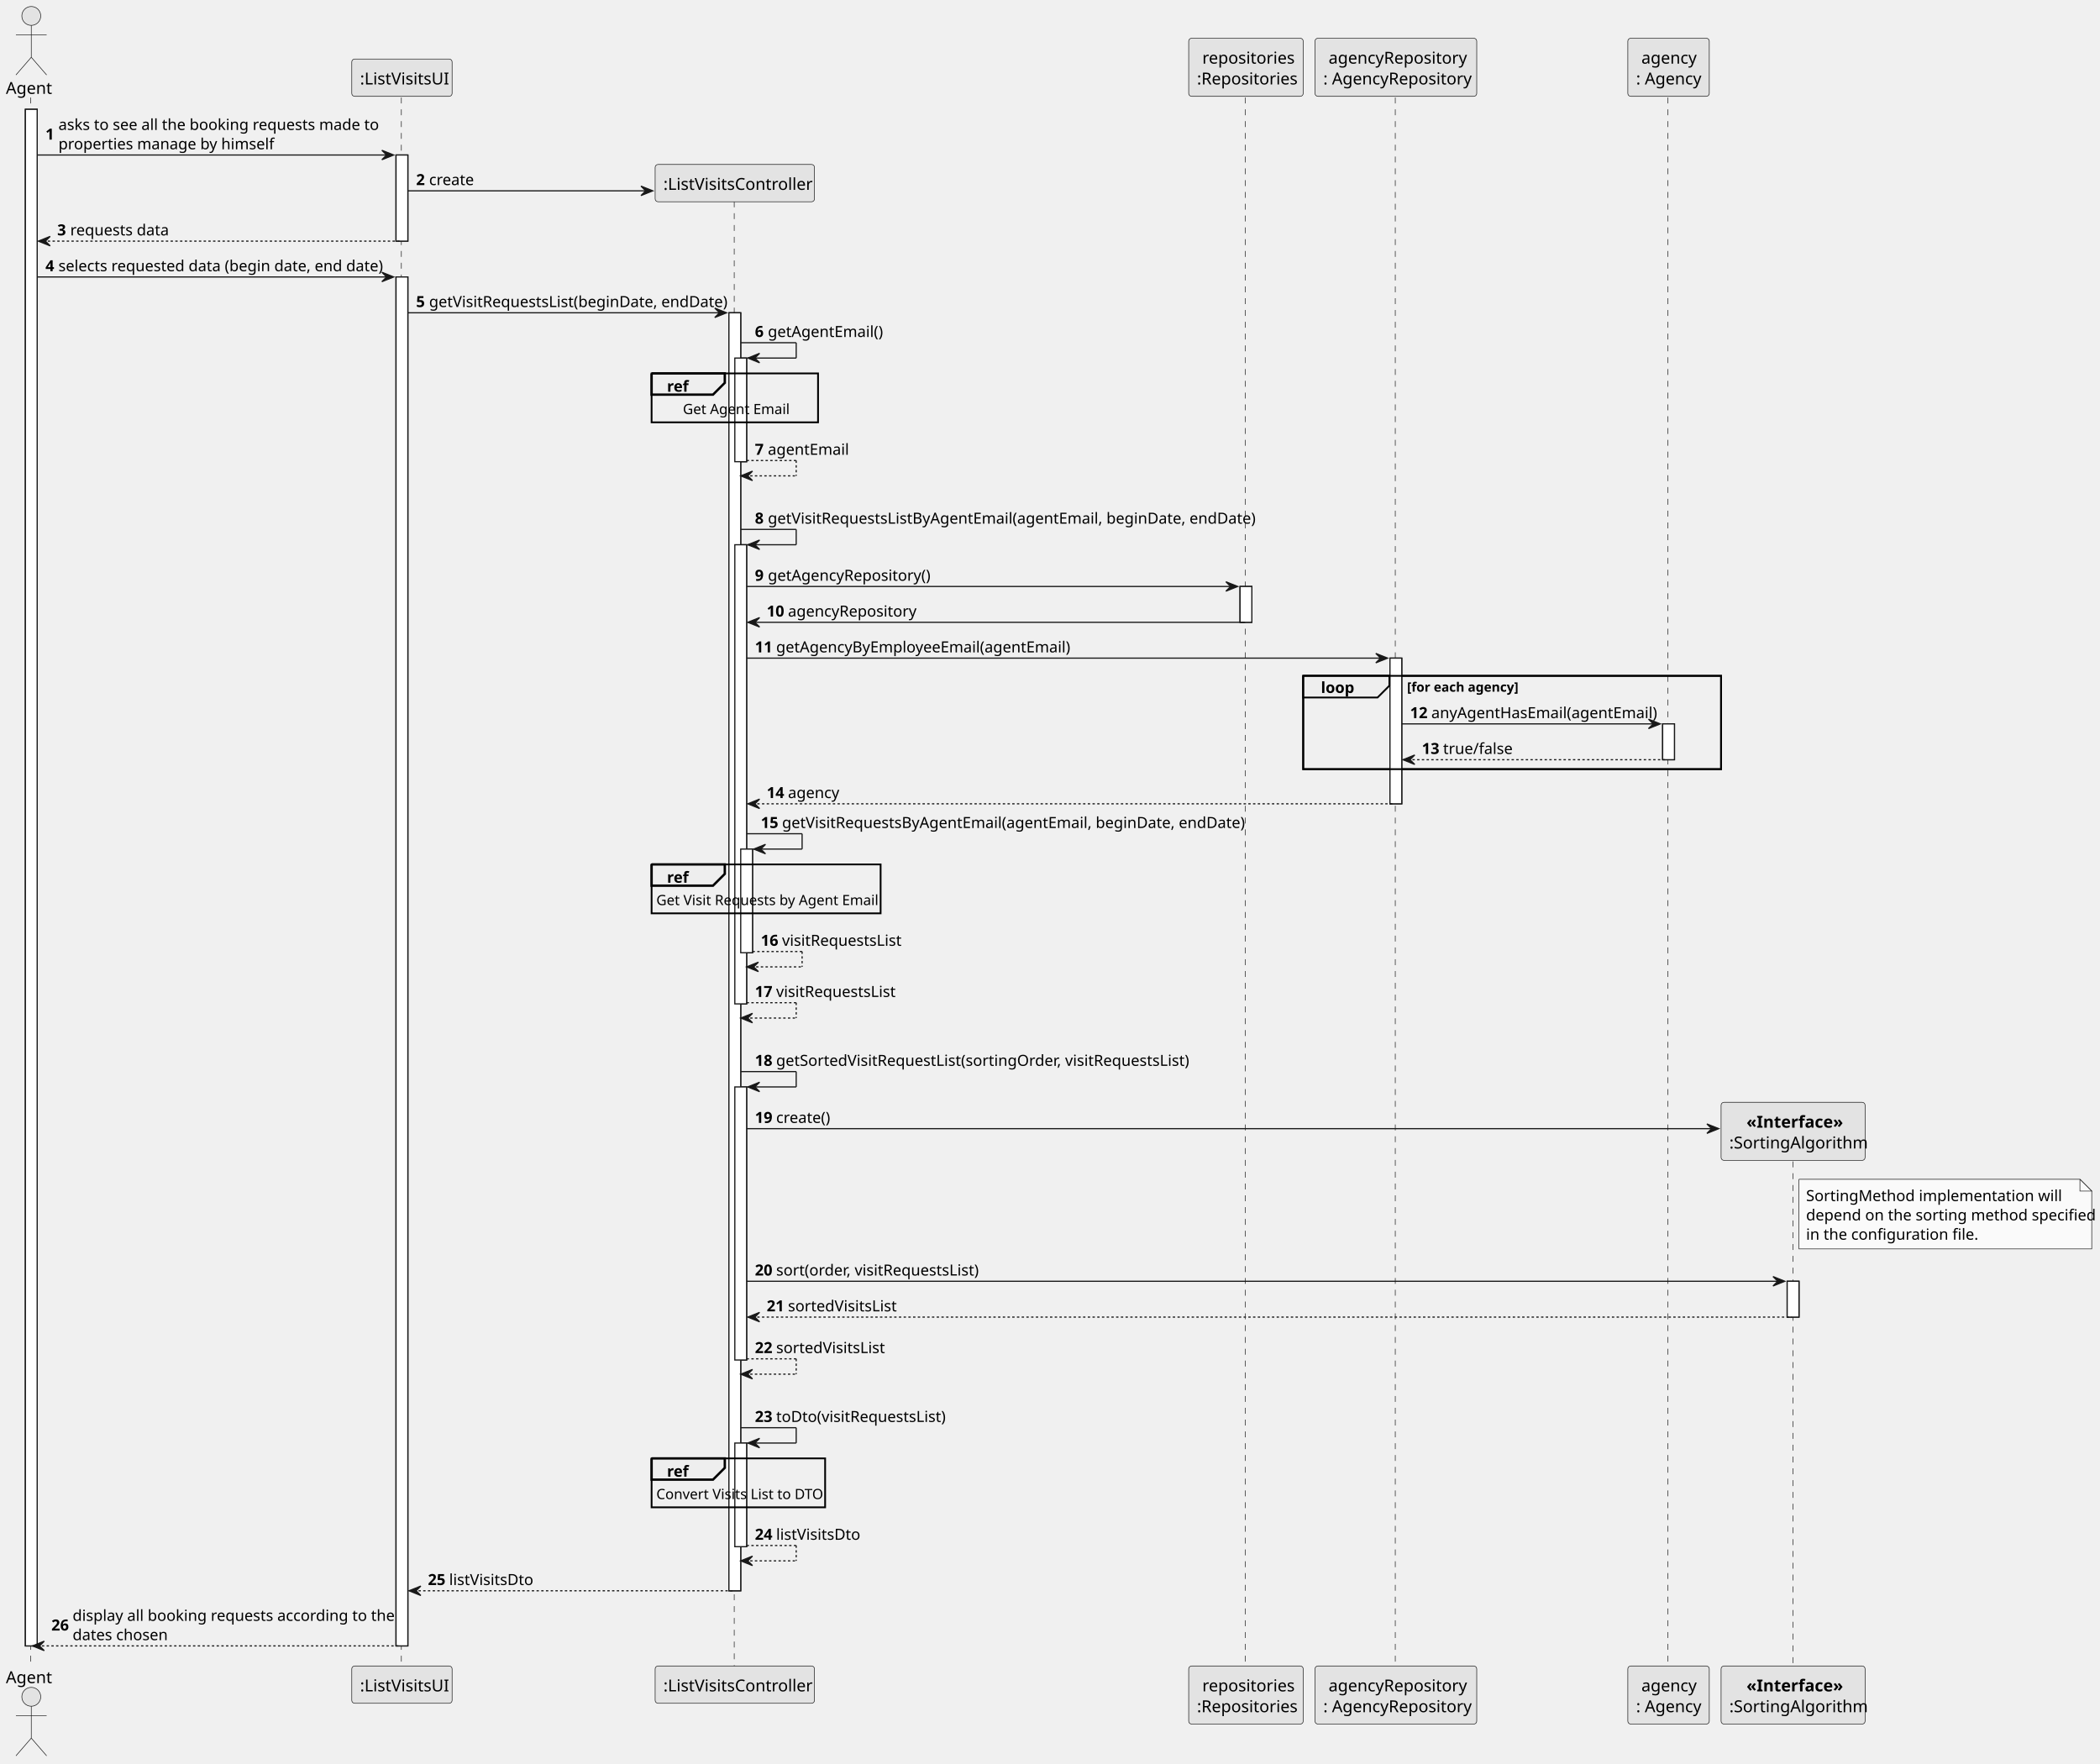
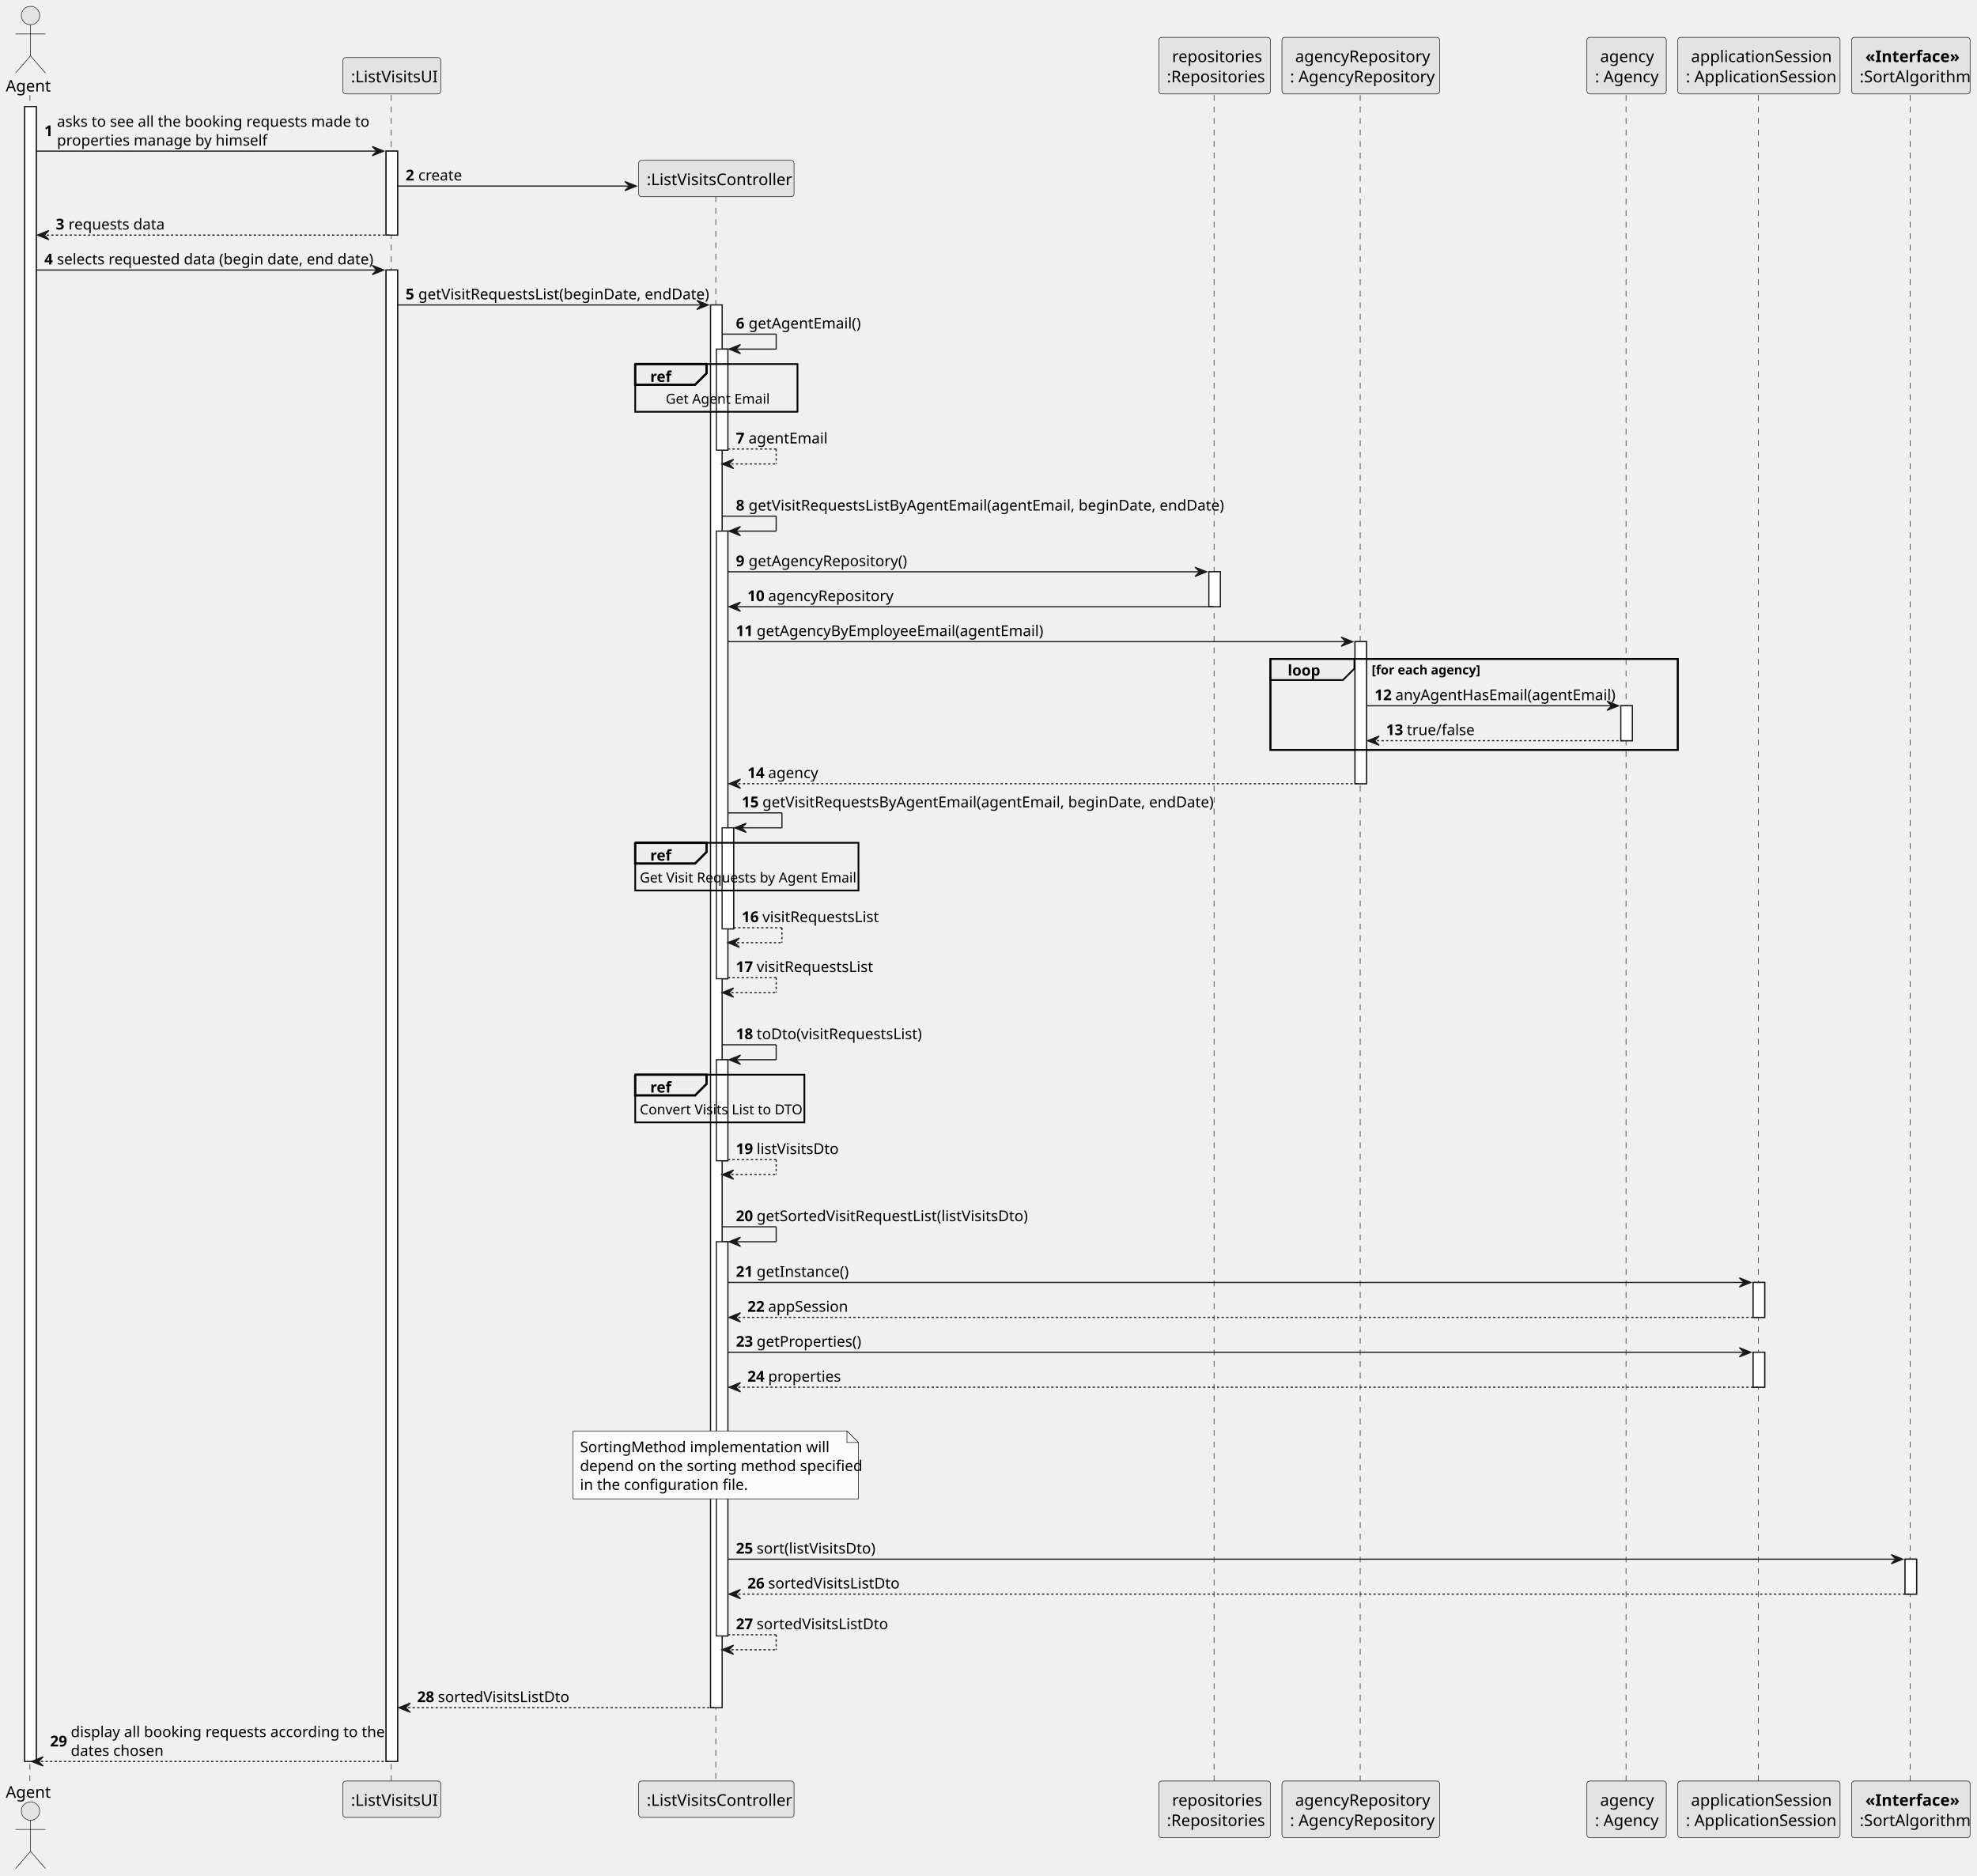
- <svg xmlns="http://www.w3.org/2000/svg" contentStyleType="text/css" height="1494px" preserveAspectRatio="none" style="width:1779px;height:1494px;background:#FFFFFF;" version="1.1" viewBox="0 0 1779 1494" width="1779px" zoomAndPan="magnify">
+ <svg xmlns="http://www.w3.org/2000/svg" contentStyleType="text/css" height="1630px" preserveAspectRatio="none" style="width:1718px;height:1630px;background:#FFFFFF;" version="1.1" viewBox="0 0 1718 1630" width="1718px" zoomAndPan="magnify">
  <defs />
  <g>
-     <rect fill="#FFFFFF" height="1301.711" style="stroke:#181818;stroke-width:1.0;" width="10" x="21.5" y="92.609" />
+     <rect fill="#FFFFFF" height="1437.898" style="stroke:#181818;stroke-width:1.0;" width="10" x="21.5" y="92.609" />
    <rect fill="#FFFFFF" height="72.961" style="stroke:#181818;stroke-width:1.0;" width="10" x="335.5" y="131.312" />
-     <rect fill="#FFFFFF" height="1159.695" style="stroke:#181818;stroke-width:1.0;" width="10" x="335.5" y="234.625" />
-     <rect fill="#FFFFFF" height="1082.641" style="stroke:#181818;stroke-width:1.0;" width="10" x="617.5" y="264.977" />
+     <rect fill="#FFFFFF" height="1295.883" style="stroke:#181818;stroke-width:1.0;" width="10" x="335.5" y="234.625" />
+     <rect fill="#FFFFFF" height="1218.828" style="stroke:#181818;stroke-width:1.0;" width="10" x="617.5" y="264.977" />
    <rect fill="#FFFFFF" height="87.797" style="stroke:#181818;stroke-width:1.0;" width="10" x="622.5" y="303.328" />
    <rect fill="#FFFFFF" height="388.961" style="stroke:#181818;stroke-width:1.0;" width="10" x="622.5" y="461.477" />
    <rect fill="#FFFFFF" height="87.797" style="stroke:#181818;stroke-width:1.0;" width="10" x="627.5" y="719.289" />
-     <rect fill="#FFFFFF" height="231.328" style="stroke:#181818;stroke-width:1.0;" width="10" x="622.5" y="920.789" />
-     <rect fill="#FFFFFF" height="87.797" style="stroke:#181818;stroke-width:1.0;" width="10" x="622.5" y="1222.469" />
+     <rect fill="#FFFFFF" height="87.797" style="stroke:#181818;stroke-width:1.0;" width="10" x="622.5" y="920.789" />
+     <rect fill="#FFFFFF" height="342.516" style="stroke:#181818;stroke-width:1.0;" width="10" x="622.5" y="1078.938" />
    <rect fill="#FFFFFF" height="30.352" style="stroke:#181818;stroke-width:1.0;" width="10" x="1050.5" y="496.828" />
    <rect fill="#FFFFFF" height="123.406" style="stroke:#181818;stroke-width:1.0;" width="10" x="1177.5" y="557.531" />
    <rect fill="#FFFFFF" height="30.352" style="stroke:#181818;stroke-width:1.0;" width="10" x="1408.5" y="613.234" />
-     <rect fill="#FFFFFF" height="30.352" style="stroke:#181818;stroke-width:1.0;" width="10" x="1514" y="1085.414" />
+     <rect fill="#FFFFFF" height="30.352" style="stroke:#181818;stroke-width:1.0;" width="10" x="1523.5" y="1114.289" />
+     <rect fill="#FFFFFF" height="30.352" style="stroke:#181818;stroke-width:1.0;" width="10" x="1523.5" y="1174.992" />
+     <rect fill="#FFFFFF" height="30.352" style="stroke:#181818;stroke-width:1.0;" width="10" x="1655.5" y="1354.75" />
    <rect fill="none" height="79.055" style="stroke:#000000;stroke-width:1.5;" width="354" x="1104" y="572.531" />
-     <line style="stroke:#181818;stroke-width:0.5;stroke-dasharray:5.0,5.0;" x1="26" x2="26" y1="82.609" y2="1412.32" />
-     <line style="stroke:#181818;stroke-width:0.5;stroke-dasharray:5.0,5.0;" x1="340" x2="340" y1="82.609" y2="1412.32" />
-     <line style="stroke:#181818;stroke-width:0.5;stroke-dasharray:5.0,5.0;" x1="622" x2="622" y1="170.617" y2="1412.32" />
-     <line style="stroke:#181818;stroke-width:0.5;stroke-dasharray:5.0,5.0;" x1="1055" x2="1055" y1="82.609" y2="1412.32" />
-     <line style="stroke:#181818;stroke-width:0.5;stroke-dasharray:5.0,5.0;" x1="1182" x2="1182" y1="82.609" y2="1412.32" />
-     <line style="stroke:#181818;stroke-width:0.5;stroke-dasharray:5.0,5.0;" x1="1413" x2="1413" y1="82.609" y2="1412.32" />
-     <line style="stroke:#181818;stroke-width:0.5;stroke-dasharray:5.0,5.0;" x1="1519" x2="1519" y1="973.898" y2="1412.32" />
+     <line style="stroke:#181818;stroke-width:0.5;stroke-dasharray:5.0,5.0;" x1="26" x2="26" y1="82.609" y2="1548.508" />
+     <line style="stroke:#181818;stroke-width:0.5;stroke-dasharray:5.0,5.0;" x1="340" x2="340" y1="82.609" y2="1548.508" />
+     <line style="stroke:#181818;stroke-width:0.5;stroke-dasharray:5.0,5.0;" x1="622" x2="622" y1="170.617" y2="1548.508" />
+     <line style="stroke:#181818;stroke-width:0.5;stroke-dasharray:5.0,5.0;" x1="1055" x2="1055" y1="82.609" y2="1548.508" />
+     <line style="stroke:#181818;stroke-width:0.5;stroke-dasharray:5.0,5.0;" x1="1182" x2="1182" y1="82.609" y2="1548.508" />
+     <line style="stroke:#181818;stroke-width:0.5;stroke-dasharray:5.0,5.0;" x1="1413" x2="1413" y1="82.609" y2="1548.508" />
+     <line style="stroke:#181818;stroke-width:0.5;stroke-dasharray:5.0,5.0;" x1="1528" x2="1528" y1="82.609" y2="1548.508" />
+     <line style="stroke:#181818;stroke-width:0.5;stroke-dasharray:5.0,5.0;" x1="1660" x2="1660" y1="82.609" y2="1548.508" />
    <text fill="#000000" font-family="sans-serif" font-size="14" lengthAdjust="spacing" textLength="37" x="5" y="79.533">Agent</text>
    <ellipse cx="26.5" cy="13.5" fill="#E3E3E3" rx="8" ry="8" style="stroke:#181818;stroke-width:0.5;" />
    <path d="M26.5,21.5 L26.5,48.5 M13.5,29.5 L39.5,29.5 M26.5,48.5 L13.5,63.5 M26.5,48.5 L39.5,63.5 " fill="none" style="stroke:#181818;stroke-width:0.5;" />
-     <text fill="#000000" font-family="sans-serif" font-size="14" lengthAdjust="spacing" textLength="37" x="5" y="1425.853">Agent</text>
-     <ellipse cx="26.5" cy="1437.43" fill="#E3E3E3" rx="8" ry="8" style="stroke:#181818;stroke-width:0.5;" />
-     <path d="M26.5,1445.43 L26.5,1472.43 M13.5,1453.43 L39.5,1453.43 M26.5,1472.43 L13.5,1487.43 M26.5,1472.43 L39.5,1487.43 " fill="none" style="stroke:#181818;stroke-width:0.5;" />
+     <text fill="#000000" font-family="sans-serif" font-size="14" lengthAdjust="spacing" textLength="37" x="5" y="1562.041">Agent</text>
+     <ellipse cx="26.5" cy="1573.617" fill="#E3E3E3" rx="8" ry="8" style="stroke:#181818;stroke-width:0.5;" />
+     <path d="M26.5,1581.617 L26.5,1608.617 M13.5,1589.617 L39.5,1589.617 M26.5,1608.617 L13.5,1623.617 M26.5,1608.617 L39.5,1623.617 " fill="none" style="stroke:#181818;stroke-width:0.5;" />
    <rect fill="#E3E3E3" height="31.609" rx="2.5" ry="2.5" style="stroke:#181818;stroke-width:0.5;" width="85" x="298" y="50" />
    <text fill="#000000" font-family="sans-serif" font-size="14" lengthAdjust="spacing" textLength="71" x="305" y="71.533">:ListVisitsUI</text>
-     <rect fill="#E3E3E3" height="31.609" rx="2.5" ry="2.5" style="stroke:#181818;stroke-width:0.5;" width="85" x="298" y="1411.32" />
-     <text fill="#000000" font-family="sans-serif" font-size="14" lengthAdjust="spacing" textLength="71" x="305" y="1432.853">:ListVisitsUI</text>
-     <rect fill="#E3E3E3" height="31.609" rx="2.5" ry="2.5" style="stroke:#181818;stroke-width:0.5;" width="135" x="555" y="1411.32" />
-     <text fill="#000000" font-family="sans-serif" font-size="14" lengthAdjust="spacing" textLength="121" x="562" y="1432.853">:ListVisitsController</text>
+     <rect fill="#E3E3E3" height="31.609" rx="2.5" ry="2.5" style="stroke:#181818;stroke-width:0.5;" width="85" x="298" y="1547.508" />
+     <text fill="#000000" font-family="sans-serif" font-size="14" lengthAdjust="spacing" textLength="71" x="305" y="1569.041">:ListVisitsUI</text>
+     <rect fill="#E3E3E3" height="31.609" rx="2.5" ry="2.5" style="stroke:#181818;stroke-width:0.5;" width="135" x="555" y="1547.508" />
+     <text fill="#000000" font-family="sans-serif" font-size="14" lengthAdjust="spacing" textLength="121" x="562" y="1569.041">:ListVisitsController</text>
    <rect fill="#E3E3E3" height="49.219" rx="2.5" ry="2.5" style="stroke:#181818;stroke-width:0.5;" width="97" x="1007" y="32.391" />
    <text fill="#000000" font-family="sans-serif" font-size="14" lengthAdjust="spacing" textLength="74" x="1018.5" y="53.924">repositories</text>
    <text fill="#000000" font-family="sans-serif" font-size="14" lengthAdjust="spacing" textLength="83" x="1014" y="71.533">:Repositories</text>
-     <rect fill="#E3E3E3" height="49.219" rx="2.5" ry="2.5" style="stroke:#181818;stroke-width:0.5;" width="97" x="1007" y="1411.32" />
-     <text fill="#000000" font-family="sans-serif" font-size="14" lengthAdjust="spacing" textLength="74" x="1018.5" y="1432.853">repositories</text>
-     <text fill="#000000" font-family="sans-serif" font-size="14" lengthAdjust="spacing" textLength="83" x="1014" y="1450.463">:Repositories</text>
+     <rect fill="#E3E3E3" height="49.219" rx="2.5" ry="2.5" style="stroke:#181818;stroke-width:0.5;" width="97" x="1007" y="1547.508" />
+     <text fill="#000000" font-family="sans-serif" font-size="14" lengthAdjust="spacing" textLength="74" x="1018.5" y="1569.041">repositories</text>
+     <text fill="#000000" font-family="sans-serif" font-size="14" lengthAdjust="spacing" textLength="83" x="1014" y="1586.65">:Repositories</text>
    <rect fill="#E3E3E3" height="49.219" rx="2.5" ry="2.5" style="stroke:#181818;stroke-width:0.5;" width="137" x="1114" y="32.391" />
    <text fill="#000000" font-family="sans-serif" font-size="14" lengthAdjust="spacing" textLength="114" x="1125.5" y="53.924">agencyRepository</text>
    <text fill="#000000" font-family="sans-serif" font-size="14" lengthAdjust="spacing" textLength="123" x="1121" y="71.533">: AgencyRepository</text>
-     <rect fill="#E3E3E3" height="49.219" rx="2.5" ry="2.5" style="stroke:#181818;stroke-width:0.5;" width="137" x="1114" y="1411.32" />
-     <text fill="#000000" font-family="sans-serif" font-size="14" lengthAdjust="spacing" textLength="114" x="1125.5" y="1432.853">agencyRepository</text>
-     <text fill="#000000" font-family="sans-serif" font-size="14" lengthAdjust="spacing" textLength="123" x="1121" y="1450.463">: AgencyRepository</text>
+     <rect fill="#E3E3E3" height="49.219" rx="2.5" ry="2.5" style="stroke:#181818;stroke-width:0.5;" width="137" x="1114" y="1547.508" />
+     <text fill="#000000" font-family="sans-serif" font-size="14" lengthAdjust="spacing" textLength="114" x="1125.5" y="1569.041">agencyRepository</text>
+     <text fill="#000000" font-family="sans-serif" font-size="14" lengthAdjust="spacing" textLength="123" x="1121" y="1586.65">: AgencyRepository</text>
    <rect fill="#E3E3E3" height="49.219" rx="2.5" ry="2.5" style="stroke:#181818;stroke-width:0.5;" width="69" x="1379" y="32.391" />
    <text fill="#000000" font-family="sans-serif" font-size="14" lengthAdjust="spacing" textLength="46" x="1390.5" y="53.924">agency</text>
    <text fill="#000000" font-family="sans-serif" font-size="14" lengthAdjust="spacing" textLength="55" x="1386" y="71.533">: Agency</text>
-     <rect fill="#E3E3E3" height="49.219" rx="2.5" ry="2.5" style="stroke:#181818;stroke-width:0.5;" width="69" x="1379" y="1411.32" />
-     <text fill="#000000" font-family="sans-serif" font-size="14" lengthAdjust="spacing" textLength="46" x="1390.5" y="1432.853">agency</text>
-     <text fill="#000000" font-family="sans-serif" font-size="14" lengthAdjust="spacing" textLength="55" x="1386" y="1450.463">: Agency</text>
-     <rect fill="#E3E3E3" height="49.219" rx="2.5" ry="2.5" style="stroke:#181818;stroke-width:0.5;" width="122" x="1458" y="1411.32" />
-     <text fill="#000000" font-family="sans-serif" font-size="14" font-weight="bold" lengthAdjust="spacing" textLength="79" x="1479.5" y="1432.853">«Interface»</text>
-     <text fill="#000000" font-family="sans-serif" font-size="14" lengthAdjust="spacing" textLength="108" x="1465" y="1450.463">:SortingAlgorithm</text>
-     <rect fill="#FFFFFF" height="1301.711" style="stroke:#181818;stroke-width:1.0;" width="10" x="21.5" y="92.609" />
+     <rect fill="#E3E3E3" height="49.219" rx="2.5" ry="2.5" style="stroke:#181818;stroke-width:0.5;" width="69" x="1379" y="1547.508" />
+     <text fill="#000000" font-family="sans-serif" font-size="14" lengthAdjust="spacing" textLength="46" x="1390.5" y="1569.041">agency</text>
+     <text fill="#000000" font-family="sans-serif" font-size="14" lengthAdjust="spacing" textLength="55" x="1386" y="1586.65">: Agency</text>
+     <rect fill="#E3E3E3" height="49.219" rx="2.5" ry="2.5" style="stroke:#181818;stroke-width:0.5;" width="141" x="1458" y="32.391" />
+     <text fill="#000000" font-family="sans-serif" font-size="14" lengthAdjust="spacing" textLength="118" x="1469.5" y="53.924">applicationSession</text>
+     <text fill="#000000" font-family="sans-serif" font-size="14" lengthAdjust="spacing" textLength="127" x="1465" y="71.533">: ApplicationSession</text>
+     <rect fill="#E3E3E3" height="49.219" rx="2.5" ry="2.5" style="stroke:#181818;stroke-width:0.5;" width="141" x="1458" y="1547.508" />
+     <text fill="#000000" font-family="sans-serif" font-size="14" lengthAdjust="spacing" textLength="118" x="1469.5" y="1569.041">applicationSession</text>
+     <text fill="#000000" font-family="sans-serif" font-size="14" lengthAdjust="spacing" textLength="127" x="1465" y="1586.65">: ApplicationSession</text>
+     <rect fill="#E3E3E3" height="49.219" rx="2.5" ry="2.5" style="stroke:#181818;stroke-width:0.5;" width="103" x="1609" y="32.391" />
+     <text fill="#000000" font-family="sans-serif" font-size="14" font-weight="bold" lengthAdjust="spacing" textLength="79" x="1621" y="53.924">«Interface»</text>
+     <text fill="#000000" font-family="sans-serif" font-size="14" lengthAdjust="spacing" textLength="89" x="1616" y="71.533">:SortAlgorithm</text>
+     <rect fill="#E3E3E3" height="49.219" rx="2.5" ry="2.5" style="stroke:#181818;stroke-width:0.5;" width="103" x="1609" y="1547.508" />
+     <text fill="#000000" font-family="sans-serif" font-size="14" font-weight="bold" lengthAdjust="spacing" textLength="79" x="1621" y="1569.041">«Interface»</text>
+     <text fill="#000000" font-family="sans-serif" font-size="14" lengthAdjust="spacing" textLength="89" x="1616" y="1586.65">:SortAlgorithm</text>
+     <rect fill="#FFFFFF" height="1437.898" style="stroke:#181818;stroke-width:1.0;" width="10" x="21.5" y="92.609" />
    <rect fill="#FFFFFF" height="72.961" style="stroke:#181818;stroke-width:1.0;" width="10" x="335.5" y="131.312" />
-     <rect fill="#FFFFFF" height="1159.695" style="stroke:#181818;stroke-width:1.0;" width="10" x="335.5" y="234.625" />
-     <rect fill="#FFFFFF" height="1082.641" style="stroke:#181818;stroke-width:1.0;" width="10" x="617.5" y="264.977" />
+     <rect fill="#FFFFFF" height="1295.883" style="stroke:#181818;stroke-width:1.0;" width="10" x="335.5" y="234.625" />
+     <rect fill="#FFFFFF" height="1218.828" style="stroke:#181818;stroke-width:1.0;" width="10" x="617.5" y="264.977" />
    <rect fill="#FFFFFF" height="87.797" style="stroke:#181818;stroke-width:1.0;" width="10" x="622.5" y="303.328" />
    <rect fill="#FFFFFF" height="388.961" style="stroke:#181818;stroke-width:1.0;" width="10" x="622.5" y="461.477" />
    <rect fill="#FFFFFF" height="87.797" style="stroke:#181818;stroke-width:1.0;" width="10" x="627.5" y="719.289" />
-     <rect fill="#FFFFFF" height="231.328" style="stroke:#181818;stroke-width:1.0;" width="10" x="622.5" y="920.789" />
-     <rect fill="#FFFFFF" height="87.797" style="stroke:#181818;stroke-width:1.0;" width="10" x="622.5" y="1222.469" />
+     <rect fill="#FFFFFF" height="87.797" style="stroke:#181818;stroke-width:1.0;" width="10" x="622.5" y="920.789" />
+     <rect fill="#FFFFFF" height="342.516" style="stroke:#181818;stroke-width:1.0;" width="10" x="622.5" y="1078.938" />
    <rect fill="#FFFFFF" height="30.352" style="stroke:#181818;stroke-width:1.0;" width="10" x="1050.5" y="496.828" />
    <rect fill="#FFFFFF" height="123.406" style="stroke:#181818;stroke-width:1.0;" width="10" x="1177.5" y="557.531" />
    <rect fill="#FFFFFF" height="30.352" style="stroke:#181818;stroke-width:1.0;" width="10" x="1408.5" y="613.234" />
-     <rect fill="#FFFFFF" height="30.352" style="stroke:#181818;stroke-width:1.0;" width="10" x="1514" y="1085.414" />
+     <rect fill="#FFFFFF" height="30.352" style="stroke:#181818;stroke-width:1.0;" width="10" x="1523.5" y="1114.289" />
+     <rect fill="#FFFFFF" height="30.352" style="stroke:#181818;stroke-width:1.0;" width="10" x="1523.5" y="1174.992" />
+     <rect fill="#FFFFFF" height="30.352" style="stroke:#181818;stroke-width:1.0;" width="10" x="1655.5" y="1354.75" />
    <polygon fill="#181818" points="323.5,127.312,333.5,131.312,323.5,135.312,327.5,131.312" style="stroke:#181818;stroke-width:1.0;" />
    <line style="stroke:#181818;stroke-width:1.0;" x1="31.5" x2="329.5" y1="131.312" y2="131.312" />
    <text fill="#000000" font-family="sans-serif" font-size="13" font-weight="bold" lengthAdjust="spacing" textLength="7" x="38.5" y="118.28">1</text>
    <text fill="#000000" font-family="sans-serif" font-size="13" lengthAdjust="spacing" textLength="261" x="49.5" y="110.105">asks to see all the booking requests made to</text>
    <text fill="#000000" font-family="sans-serif" font-size="13" lengthAdjust="spacing" textLength="170" x="49.5" y="126.456">properties manage by himself</text>
    <polygon fill="#181818" points="543,157.664,553,161.664,543,165.664,547,161.664" style="stroke:#181818;stroke-width:1.0;" />
    <line style="stroke:#181818;stroke-width:1.0;" x1="345.5" x2="549" y1="161.664" y2="161.664" />
    <text fill="#000000" font-family="sans-serif" font-size="13" font-weight="bold" lengthAdjust="spacing" textLength="7" x="352.5" y="156.808">2</text>
    <text fill="#000000" font-family="sans-serif" font-size="13" lengthAdjust="spacing" textLength="36" x="363.5" y="156.808">create</text>
    <rect fill="#E3E3E3" height="31.609" rx="2.5" ry="2.5" style="stroke:#181818;stroke-width:0.5;" width="135" x="555" y="139.312" />
    <text fill="#000000" font-family="sans-serif" font-size="14" lengthAdjust="spacing" textLength="121" x="562" y="160.846">:ListVisitsController</text>
    <polygon fill="#181818" points="42.5,200.273,32.5,204.273,42.5,208.273,38.5,204.273" style="stroke:#181818;stroke-width:1.0;" />
    <line style="stroke:#181818;stroke-width:1.0;stroke-dasharray:2.0,2.0;" x1="36.5" x2="339.5" y1="204.273" y2="204.273" />
    <text fill="#000000" font-family="sans-serif" font-size="13" font-weight="bold" lengthAdjust="spacing" textLength="7" x="48.5" y="199.417">3</text>
    <text fill="#000000" font-family="sans-serif" font-size="13" lengthAdjust="spacing" textLength="79" x="59.5" y="199.417">requests data</text>
    <polygon fill="#181818" points="323.5,230.625,333.5,234.625,323.5,238.625,327.5,234.625" style="stroke:#181818;stroke-width:1.0;" />
    <line style="stroke:#181818;stroke-width:1.0;" x1="31.5" x2="329.5" y1="234.625" y2="234.625" />
    <text fill="#000000" font-family="sans-serif" font-size="13" font-weight="bold" lengthAdjust="spacing" textLength="7" x="38.5" y="229.769">4</text>
    <text fill="#000000" font-family="sans-serif" font-size="13" lengthAdjust="spacing" textLength="262" x="49.5" y="229.769">selects requested data (begin date, end date)</text>
    <polygon fill="#181818" points="605.5,260.977,615.5,264.977,605.5,268.977,609.5,264.977" style="stroke:#181818;stroke-width:1.0;" />
    <line style="stroke:#181818;stroke-width:1.0;" x1="345.5" x2="611.5" y1="264.977" y2="264.977" />
    <text fill="#000000" font-family="sans-serif" font-size="13" font-weight="bold" lengthAdjust="spacing" textLength="7" x="352.5" y="260.12">5</text>
    <text fill="#000000" font-family="sans-serif" font-size="13" lengthAdjust="spacing" textLength="242" x="363.5" y="260.12">getVisitRequestsList(beginDate, endDate)</text>
    <line style="stroke:#181818;stroke-width:1.0;" x1="627.5" x2="674.5" y1="290.328" y2="290.328" />
    <line style="stroke:#181818;stroke-width:1.0;" x1="674.5" x2="674.5" y1="290.328" y2="303.328" />
    <line style="stroke:#181818;stroke-width:1.0;" x1="633.5" x2="674.5" y1="303.328" y2="303.328" />
    <polygon fill="#181818" points="643.5,299.328,633.5,303.328,643.5,307.328,639.5,303.328" style="stroke:#181818;stroke-width:1.0;" />
    <text fill="#000000" font-family="sans-serif" font-size="13" font-weight="bold" lengthAdjust="spacing" textLength="7" x="639.5" y="285.472">6</text>
    <text fill="#000000" font-family="sans-serif" font-size="13" lengthAdjust="spacing" textLength="93" x="650.5" y="285.472">getAgentEmail()</text>
    <rect fill="none" height="41.445" style="stroke:#000000;stroke-width:1.5;" width="141" x="552" y="316.328" />
    <path d="M552,316.328 L614,316.328 L614,324.328 L604,334.328 L552,334.328 L552,316.328 " fill="#EEEEEE" style="stroke:#000000;stroke-width:2.0;" />
    <text fill="#000000" font-family="sans-serif" font-size="13" font-weight="bold" lengthAdjust="spacing" textLength="17" x="565" y="331.823">ref</text>
    <text fill="#000000" font-family="sans-serif" font-size="12" lengthAdjust="spacing" textLength="88" x="578.5" y="350.785">Get Agent Email</text>
    <line style="stroke:#181818;stroke-width:1.0;stroke-dasharray:2.0,2.0;" x1="632.5" x2="674.5" y1="390.125" y2="390.125" />
    <line style="stroke:#181818;stroke-width:1.0;stroke-dasharray:2.0,2.0;" x1="674.5" x2="674.5" y1="390.125" y2="403.125" />
    <line style="stroke:#181818;stroke-width:1.0;stroke-dasharray:2.0,2.0;" x1="627.5" x2="674.5" y1="403.125" y2="403.125" />
    <polygon fill="#181818" points="637.5,399.125,627.5,403.125,637.5,407.125,633.5,403.125" style="stroke:#181818;stroke-width:1.0;" />
    <text fill="#000000" font-family="sans-serif" font-size="13" font-weight="bold" lengthAdjust="spacing" textLength="7" x="639.5" y="385.269">7</text>
    <text fill="#000000" font-family="sans-serif" font-size="13" lengthAdjust="spacing" textLength="65" x="650.5" y="385.269">agentEmail</text>
    <line style="stroke:#181818;stroke-width:1.0;" x1="627.5" x2="674.5" y1="448.477" y2="448.477" />
    <line style="stroke:#181818;stroke-width:1.0;" x1="674.5" x2="674.5" y1="448.477" y2="461.477" />
    <line style="stroke:#181818;stroke-width:1.0;" x1="633.5" x2="674.5" y1="461.477" y2="461.477" />
    <polygon fill="#181818" points="643.5,457.477,633.5,461.477,643.5,465.477,639.5,461.477" style="stroke:#181818;stroke-width:1.0;" />
    <text fill="#000000" font-family="sans-serif" font-size="13" font-weight="bold" lengthAdjust="spacing" textLength="7" x="639.5" y="443.62">8</text>
    <text fill="#000000" font-family="sans-serif" font-size="13" lengthAdjust="spacing" textLength="398" x="650.5" y="443.62">getVisitRequestsListByAgentEmail(agentEmail, beginDate, endDate)</text>
    <polygon fill="#181818" points="1038.5,492.828,1048.5,496.828,1038.5,500.828,1042.5,496.828" style="stroke:#181818;stroke-width:1.0;" />
    <line style="stroke:#181818;stroke-width:1.0;" x1="632.5" x2="1044.5" y1="496.828" y2="496.828" />
    <text fill="#000000" font-family="sans-serif" font-size="13" font-weight="bold" lengthAdjust="spacing" textLength="7" x="639.5" y="491.972">9</text>
    <text fill="#000000" font-family="sans-serif" font-size="13" lengthAdjust="spacing" textLength="132" x="650.5" y="491.972">getAgencyRepository()</text>
    <polygon fill="#181818" points="643.5,523.18,633.5,527.18,643.5,531.18,639.5,527.18" style="stroke:#181818;stroke-width:1.0;" />
    <line style="stroke:#181818;stroke-width:1.0;" x1="637.5" x2="1054.5" y1="527.18" y2="527.18" />
    <text fill="#000000" font-family="sans-serif" font-size="13" font-weight="bold" lengthAdjust="spacing" textLength="14" x="649.5" y="522.323">10</text>
    <text fill="#000000" font-family="sans-serif" font-size="13" lengthAdjust="spacing" textLength="104" x="667.5" y="522.323">agencyRepository</text>
    <polygon fill="#181818" points="1165.5,553.531,1175.5,557.531,1165.5,561.531,1169.5,557.531" style="stroke:#181818;stroke-width:1.0;" />
    <line style="stroke:#181818;stroke-width:1.0;" x1="632.5" x2="1171.5" y1="557.531" y2="557.531" />
    <text fill="#000000" font-family="sans-serif" font-size="13" font-weight="bold" lengthAdjust="spacing" textLength="14" x="639.5" y="552.675">11</text>
    <text fill="#000000" font-family="sans-serif" font-size="13" lengthAdjust="spacing" textLength="242" x="657.5" y="552.675">getAgencyByEmployeeEmail(agentEmail)</text>
    <path d="M1104,572.531 L1177,572.531 L1177,580.883 L1167,590.883 L1104,590.883 L1104,572.531 " fill="#EEEEEE" style="stroke:#000000;stroke-width:1.5;" />
    <rect fill="none" height="79.055" style="stroke:#000000;stroke-width:1.5;" width="354" x="1104" y="572.531" />
    <text fill="#000000" font-family="sans-serif" font-size="13" font-weight="bold" lengthAdjust="spacing" textLength="28" x="1119" y="587.026">loop</text>
    <text fill="#000000" font-family="sans-serif" font-size="11" font-weight="bold" lengthAdjust="spacing" textLength="95" x="1192" y="585.95">[for each agency]</text>
    <polygon fill="#181818" points="1396.5,609.234,1406.5,613.234,1396.5,617.234,1400.5,613.234" style="stroke:#181818;stroke-width:1.0;" />
    <line style="stroke:#181818;stroke-width:1.0;" x1="1187.5" x2="1402.5" y1="613.234" y2="613.234" />
    <text fill="#000000" font-family="sans-serif" font-size="13" font-weight="bold" lengthAdjust="spacing" textLength="14" x="1194.5" y="608.378">12</text>
    <text fill="#000000" font-family="sans-serif" font-size="13" lengthAdjust="spacing" textLength="184" x="1212.5" y="608.378">anyAgentHasEmail(agentEmail)</text>
    <polygon fill="#181818" points="1198.5,639.586,1188.5,643.586,1198.5,647.586,1194.5,643.586" style="stroke:#181818;stroke-width:1.0;" />
    <line style="stroke:#181818;stroke-width:1.0;stroke-dasharray:2.0,2.0;" x1="1192.5" x2="1412.5" y1="643.586" y2="643.586" />
    <text fill="#000000" font-family="sans-serif" font-size="13" font-weight="bold" lengthAdjust="spacing" textLength="14" x="1204.5" y="638.73">13</text>
    <text fill="#000000" font-family="sans-serif" font-size="13" lengthAdjust="spacing" textLength="53" x="1222.5" y="638.73">true/false</text>
    <polygon fill="#181818" points="643.5,676.938,633.5,680.938,643.5,684.938,639.5,680.938" style="stroke:#181818;stroke-width:1.0;" />
    <line style="stroke:#181818;stroke-width:1.0;stroke-dasharray:2.0,2.0;" x1="637.5" x2="1181.5" y1="680.938" y2="680.938" />
    <text fill="#000000" font-family="sans-serif" font-size="13" font-weight="bold" lengthAdjust="spacing" textLength="14" x="649.5" y="676.081">14</text>
    <text fill="#000000" font-family="sans-serif" font-size="13" lengthAdjust="spacing" textLength="42" x="667.5" y="676.081">agency</text>
    <line style="stroke:#181818;stroke-width:1.0;" x1="632.5" x2="679.5" y1="706.289" y2="706.289" />
    <line style="stroke:#181818;stroke-width:1.0;" x1="679.5" x2="679.5" y1="706.289" y2="719.289" />
    <line style="stroke:#181818;stroke-width:1.0;" x1="638.5" x2="679.5" y1="719.289" y2="719.289" />
    <polygon fill="#181818" points="648.5,715.289,638.5,719.289,648.5,723.289,644.5,719.289" style="stroke:#181818;stroke-width:1.0;" />
    <text fill="#000000" font-family="sans-serif" font-size="13" font-weight="bold" lengthAdjust="spacing" textLength="14" x="644.5" y="701.433">15</text>
    <text fill="#000000" font-family="sans-serif" font-size="13" lengthAdjust="spacing" textLength="377" x="662.5" y="701.433">getVisitRequestsByAgentEmail(agentEmail, beginDate, endDate)</text>
    <rect fill="none" height="41.445" style="stroke:#000000;stroke-width:1.5;" width="194" x="552" y="732.289" />
    <path d="M552,732.289 L614,732.289 L614,740.289 L604,750.289 L552,750.289 L552,732.289 " fill="#EEEEEE" style="stroke:#000000;stroke-width:2.0;" />
    <text fill="#000000" font-family="sans-serif" font-size="13" font-weight="bold" lengthAdjust="spacing" textLength="17" x="565" y="747.784">ref</text>
    <text fill="#000000" font-family="sans-serif" font-size="12" lengthAdjust="spacing" textLength="186" x="556" y="766.746">Get Visit Requests by Agent Email</text>
    <line style="stroke:#181818;stroke-width:1.0;stroke-dasharray:2.0,2.0;" x1="637.5" x2="679.5" y1="806.086" y2="806.086" />
    <line style="stroke:#181818;stroke-width:1.0;stroke-dasharray:2.0,2.0;" x1="679.5" x2="679.5" y1="806.086" y2="819.086" />
    <line style="stroke:#181818;stroke-width:1.0;stroke-dasharray:2.0,2.0;" x1="632.5" x2="679.5" y1="819.086" y2="819.086" />
    <polygon fill="#181818" points="642.5,815.086,632.5,819.086,642.5,823.086,638.5,819.086" style="stroke:#181818;stroke-width:1.0;" />
    <text fill="#000000" font-family="sans-serif" font-size="13" font-weight="bold" lengthAdjust="spacing" textLength="14" x="644.5" y="801.23">16</text>
    <text fill="#000000" font-family="sans-serif" font-size="13" lengthAdjust="spacing" textLength="98" x="662.5" y="801.23">visitRequestsList</text>
    <line style="stroke:#181818;stroke-width:1.0;stroke-dasharray:2.0,2.0;" x1="632.5" x2="674.5" y1="849.438" y2="849.438" />
    <line style="stroke:#181818;stroke-width:1.0;stroke-dasharray:2.0,2.0;" x1="674.5" x2="674.5" y1="849.438" y2="862.438" />
    <line style="stroke:#181818;stroke-width:1.0;stroke-dasharray:2.0,2.0;" x1="627.5" x2="674.5" y1="862.438" y2="862.438" />
    <polygon fill="#181818" points="637.5,858.438,627.5,862.438,637.5,866.438,633.5,862.438" style="stroke:#181818;stroke-width:1.0;" />
    <text fill="#000000" font-family="sans-serif" font-size="13" font-weight="bold" lengthAdjust="spacing" textLength="14" x="639.5" y="844.581">17</text>
    <text fill="#000000" font-family="sans-serif" font-size="13" lengthAdjust="spacing" textLength="98" x="657.5" y="844.581">visitRequestsList</text>
    <line style="stroke:#181818;stroke-width:1.0;" x1="627.5" x2="674.5" y1="907.789" y2="907.789" />
    <line style="stroke:#181818;stroke-width:1.0;" x1="674.5" x2="674.5" y1="907.789" y2="920.789" />
    <line style="stroke:#181818;stroke-width:1.0;" x1="633.5" x2="674.5" y1="920.789" y2="920.789" />
    <polygon fill="#181818" points="643.5,916.789,633.5,920.789,643.5,924.789,639.5,920.789" style="stroke:#181818;stroke-width:1.0;" />
    <text fill="#000000" font-family="sans-serif" font-size="13" font-weight="bold" lengthAdjust="spacing" textLength="14" x="639.5" y="902.933">18</text>
-     <text fill="#000000" font-family="sans-serif" font-size="13" lengthAdjust="spacing" textLength="336" x="657.5" y="902.933">getSortedVisitRequestList(sortingOrder, visitRequestsList)</text>
-     <polygon fill="#181818" points="1446,952.141,1456,956.141,1446,960.141,1450,956.141" style="stroke:#181818;stroke-width:1.0;" />
-     <line style="stroke:#181818;stroke-width:1.0;" x1="632.5" x2="1452" y1="956.141" y2="956.141" />
-     <text fill="#000000" font-family="sans-serif" font-size="13" font-weight="bold" lengthAdjust="spacing" textLength="14" x="639.5" y="951.284">19</text>
-     <text fill="#000000" font-family="sans-serif" font-size="13" lengthAdjust="spacing" textLength="44" x="657.5" y="951.284">create()</text>
-     <rect fill="#E3E3E3" height="49.219" rx="2.5" ry="2.5" style="stroke:#181818;stroke-width:0.5;" width="122" x="1458" y="933.789" />
-     <text fill="#000000" font-family="sans-serif" font-size="14" font-weight="bold" lengthAdjust="spacing" textLength="79" x="1479.5" y="955.322">«Interface»</text>
-     <text fill="#000000" font-family="sans-serif" font-size="14" lengthAdjust="spacing" textLength="108" x="1465" y="972.932">:SortingAlgorithm</text>
-     <path d="M1524,999.008 L1524,1058.008 L1772,1058.008 L1772,1009.008 L1762,999.008 L1524,999.008 " fill="#FAFAFA" style="stroke:#181818;stroke-width:0.5;" />
-     <path d="M1762,999.008 L1762,1009.008 L1772,1009.008 L1762,999.008 " fill="#FAFAFA" style="stroke:#181818;stroke-width:0.5;" />
-     <text fill="#000000" font-family="sans-serif" font-size="13" lengthAdjust="spacing" textLength="198" x="1530" y="1017.503">SortingMethod implementation will</text>
-     <text fill="#000000" font-family="sans-serif" font-size="13" lengthAdjust="spacing" textLength="227" x="1530" y="1033.854">depend on the sorting method specified</text>
-     <text fill="#000000" font-family="sans-serif" font-size="13" lengthAdjust="spacing" textLength="133" x="1530" y="1050.206">in the configuration file.</text>
-     <polygon fill="#181818" points="1502,1081.414,1512,1085.414,1502,1089.414,1506,1085.414" style="stroke:#181818;stroke-width:1.0;" />
-     <line style="stroke:#181818;stroke-width:1.0;" x1="632.5" x2="1508" y1="1085.414" y2="1085.414" />
-     <text fill="#000000" font-family="sans-serif" font-size="13" font-weight="bold" lengthAdjust="spacing" textLength="14" x="639.5" y="1080.558">20</text>
-     <text fill="#000000" font-family="sans-serif" font-size="13" lengthAdjust="spacing" textLength="165" x="657.5" y="1080.558">sort(order, visitRequestsList)</text>
-     <polygon fill="#181818" points="643.5,1111.766,633.5,1115.766,643.5,1119.766,639.5,1115.766" style="stroke:#181818;stroke-width:1.0;" />
-     <line style="stroke:#181818;stroke-width:1.0;stroke-dasharray:2.0,2.0;" x1="637.5" x2="1518" y1="1115.766" y2="1115.766" />
-     <text fill="#000000" font-family="sans-serif" font-size="13" font-weight="bold" lengthAdjust="spacing" textLength="14" x="649.5" y="1110.909">21</text>
-     <text fill="#000000" font-family="sans-serif" font-size="13" lengthAdjust="spacing" textLength="90" x="667.5" y="1110.909">sortedVisitsList</text>
-     <line style="stroke:#181818;stroke-width:1.0;stroke-dasharray:2.0,2.0;" x1="632.5" x2="674.5" y1="1151.117" y2="1151.117" />
-     <line style="stroke:#181818;stroke-width:1.0;stroke-dasharray:2.0,2.0;" x1="674.5" x2="674.5" y1="1151.117" y2="1164.117" />
-     <line style="stroke:#181818;stroke-width:1.0;stroke-dasharray:2.0,2.0;" x1="627.5" x2="674.5" y1="1164.117" y2="1164.117" />
-     <polygon fill="#181818" points="637.5,1160.117,627.5,1164.117,637.5,1168.117,633.5,1164.117" style="stroke:#181818;stroke-width:1.0;" />
-     <text fill="#000000" font-family="sans-serif" font-size="13" font-weight="bold" lengthAdjust="spacing" textLength="14" x="639.5" y="1146.261">22</text>
-     <text fill="#000000" font-family="sans-serif" font-size="13" lengthAdjust="spacing" textLength="90" x="657.5" y="1146.261">sortedVisitsList</text>
-     <line style="stroke:#181818;stroke-width:1.0;" x1="627.5" x2="674.5" y1="1209.469" y2="1209.469" />
-     <line style="stroke:#181818;stroke-width:1.0;" x1="674.5" x2="674.5" y1="1209.469" y2="1222.469" />
-     <line style="stroke:#181818;stroke-width:1.0;" x1="633.5" x2="674.5" y1="1222.469" y2="1222.469" />
-     <polygon fill="#181818" points="643.5,1218.469,633.5,1222.469,643.5,1226.469,639.5,1222.469" style="stroke:#181818;stroke-width:1.0;" />
-     <text fill="#000000" font-family="sans-serif" font-size="13" font-weight="bold" lengthAdjust="spacing" textLength="14" x="639.5" y="1204.612">23</text>
-     <text fill="#000000" font-family="sans-serif" font-size="13" lengthAdjust="spacing" textLength="137" x="657.5" y="1204.612">toDto(visitRequestsList)</text>
-     <rect fill="none" height="41.445" style="stroke:#000000;stroke-width:1.5;" width="147" x="552" y="1235.469" />
-     <path d="M552,1235.469 L614,1235.469 L614,1243.469 L604,1253.469 L552,1253.469 L552,1235.469 " fill="#EEEEEE" style="stroke:#000000;stroke-width:2.0;" />
-     <text fill="#000000" font-family="sans-serif" font-size="13" font-weight="bold" lengthAdjust="spacing" textLength="17" x="565" y="1250.964">ref</text>
-     <text fill="#000000" font-family="sans-serif" font-size="12" lengthAdjust="spacing" textLength="139" x="556" y="1269.926">Convert Visits List to DTO</text>
-     <line style="stroke:#181818;stroke-width:1.0;stroke-dasharray:2.0,2.0;" x1="632.5" x2="674.5" y1="1309.266" y2="1309.266" />
-     <line style="stroke:#181818;stroke-width:1.0;stroke-dasharray:2.0,2.0;" x1="674.5" x2="674.5" y1="1309.266" y2="1322.266" />
-     <line style="stroke:#181818;stroke-width:1.0;stroke-dasharray:2.0,2.0;" x1="627.5" x2="674.5" y1="1322.266" y2="1322.266" />
-     <polygon fill="#181818" points="637.5,1318.266,627.5,1322.266,637.5,1326.266,633.5,1322.266" style="stroke:#181818;stroke-width:1.0;" />
-     <text fill="#000000" font-family="sans-serif" font-size="13" font-weight="bold" lengthAdjust="spacing" textLength="14" x="639.5" y="1304.409">24</text>
-     <text fill="#000000" font-family="sans-serif" font-size="13" lengthAdjust="spacing" textLength="70" x="657.5" y="1304.409">listVisitsDto</text>
-     <polygon fill="#181818" points="356.5,1343.617,346.5,1347.617,356.5,1351.617,352.5,1347.617" style="stroke:#181818;stroke-width:1.0;" />
-     <line style="stroke:#181818;stroke-width:1.0;stroke-dasharray:2.0,2.0;" x1="350.5" x2="621.5" y1="1347.617" y2="1347.617" />
-     <text fill="#000000" font-family="sans-serif" font-size="13" font-weight="bold" lengthAdjust="spacing" textLength="14" x="362.5" y="1342.761">25</text>
-     <text fill="#000000" font-family="sans-serif" font-size="13" lengthAdjust="spacing" textLength="70" x="380.5" y="1342.761">listVisitsDto</text>
-     <polygon fill="#181818" points="37.5,1390.32,27.5,1394.32,37.5,1398.32,33.5,1394.32" style="stroke:#181818;stroke-width:1.0;" />
-     <line style="stroke:#181818;stroke-width:1.0;stroke-dasharray:2.0,2.0;" x1="31.5" x2="339.5" y1="1394.32" y2="1394.32" />
-     <text fill="#000000" font-family="sans-serif" font-size="13" font-weight="bold" lengthAdjust="spacing" textLength="14" x="43.5" y="1381.288">26</text>
-     <text fill="#000000" font-family="sans-serif" font-size="13" lengthAdjust="spacing" textLength="258" x="61.5" y="1373.112">display all booking requests according to the</text>
-     <text fill="#000000" font-family="sans-serif" font-size="13" lengthAdjust="spacing" textLength="78" x="61.5" y="1389.464">dates chosen</text>
+     <text fill="#000000" font-family="sans-serif" font-size="13" lengthAdjust="spacing" textLength="137" x="657.5" y="902.933">toDto(visitRequestsList)</text>
+     <rect fill="none" height="41.445" style="stroke:#000000;stroke-width:1.5;" width="147" x="552" y="933.789" />
+     <path d="M552,933.789 L614,933.789 L614,941.789 L604,951.789 L552,951.789 L552,933.789 " fill="#EEEEEE" style="stroke:#000000;stroke-width:2.0;" />
+     <text fill="#000000" font-family="sans-serif" font-size="13" font-weight="bold" lengthAdjust="spacing" textLength="17" x="565" y="949.284">ref</text>
+     <text fill="#000000" font-family="sans-serif" font-size="12" lengthAdjust="spacing" textLength="139" x="556" y="968.246">Convert Visits List to DTO</text>
+     <line style="stroke:#181818;stroke-width:1.0;stroke-dasharray:2.0,2.0;" x1="632.5" x2="674.5" y1="1007.586" y2="1007.586" />
+     <line style="stroke:#181818;stroke-width:1.0;stroke-dasharray:2.0,2.0;" x1="674.5" x2="674.5" y1="1007.586" y2="1020.586" />
+     <line style="stroke:#181818;stroke-width:1.0;stroke-dasharray:2.0,2.0;" x1="627.5" x2="674.5" y1="1020.586" y2="1020.586" />
+     <polygon fill="#181818" points="637.5,1016.586,627.5,1020.586,637.5,1024.586,633.5,1020.586" style="stroke:#181818;stroke-width:1.0;" />
+     <text fill="#000000" font-family="sans-serif" font-size="13" font-weight="bold" lengthAdjust="spacing" textLength="14" x="639.5" y="1002.73">19</text>
+     <text fill="#000000" font-family="sans-serif" font-size="13" lengthAdjust="spacing" textLength="70" x="657.5" y="1002.73">listVisitsDto</text>
+     <line style="stroke:#181818;stroke-width:1.0;" x1="627.5" x2="674.5" y1="1065.938" y2="1065.938" />
+     <line style="stroke:#181818;stroke-width:1.0;" x1="674.5" x2="674.5" y1="1065.938" y2="1078.938" />
+     <line style="stroke:#181818;stroke-width:1.0;" x1="633.5" x2="674.5" y1="1078.938" y2="1078.938" />
+     <polygon fill="#181818" points="643.5,1074.938,633.5,1078.938,643.5,1082.938,639.5,1078.938" style="stroke:#181818;stroke-width:1.0;" />
+     <text fill="#000000" font-family="sans-serif" font-size="13" font-weight="bold" lengthAdjust="spacing" textLength="14" x="639.5" y="1061.081">20</text>
+     <text fill="#000000" font-family="sans-serif" font-size="13" lengthAdjust="spacing" textLength="229" x="657.5" y="1061.081">getSortedVisitRequestList(listVisitsDto)</text>
+     <polygon fill="#181818" points="1511.5,1110.289,1521.5,1114.289,1511.5,1118.289,1515.5,1114.289" style="stroke:#181818;stroke-width:1.0;" />
+     <line style="stroke:#181818;stroke-width:1.0;" x1="632.5" x2="1517.5" y1="1114.289" y2="1114.289" />
+     <text fill="#000000" font-family="sans-serif" font-size="13" font-weight="bold" lengthAdjust="spacing" textLength="14" x="639.5" y="1109.433">21</text>
+     <text fill="#000000" font-family="sans-serif" font-size="13" lengthAdjust="spacing" textLength="75" x="657.5" y="1109.433">getInstance()</text>
+     <polygon fill="#181818" points="643.5,1140.641,633.5,1144.641,643.5,1148.641,639.5,1144.641" style="stroke:#181818;stroke-width:1.0;" />
+     <line style="stroke:#181818;stroke-width:1.0;stroke-dasharray:2.0,2.0;" x1="637.5" x2="1527.5" y1="1144.641" y2="1144.641" />
+     <text fill="#000000" font-family="sans-serif" font-size="13" font-weight="bold" lengthAdjust="spacing" textLength="14" x="649.5" y="1139.784">22</text>
+     <text fill="#000000" font-family="sans-serif" font-size="13" lengthAdjust="spacing" textLength="68" x="667.5" y="1139.784">appSession</text>
+     <polygon fill="#181818" points="1511.5,1170.992,1521.5,1174.992,1511.5,1178.992,1515.5,1174.992" style="stroke:#181818;stroke-width:1.0;" />
+     <line style="stroke:#181818;stroke-width:1.0;" x1="632.5" x2="1517.5" y1="1174.992" y2="1174.992" />
+     <text fill="#000000" font-family="sans-serif" font-size="13" font-weight="bold" lengthAdjust="spacing" textLength="14" x="639.5" y="1170.136">23</text>
+     <text fill="#000000" font-family="sans-serif" font-size="13" lengthAdjust="spacing" textLength="85" x="657.5" y="1170.136">getProperties()</text>
+     <polygon fill="#181818" points="643.5,1201.344,633.5,1205.344,643.5,1209.344,639.5,1205.344" style="stroke:#181818;stroke-width:1.0;" />
+     <line style="stroke:#181818;stroke-width:1.0;stroke-dasharray:2.0,2.0;" x1="637.5" x2="1527.5" y1="1205.344" y2="1205.344" />
+     <text fill="#000000" font-family="sans-serif" font-size="13" font-weight="bold" lengthAdjust="spacing" textLength="14" x="649.5" y="1200.487">24</text>
+     <text fill="#000000" font-family="sans-serif" font-size="13" lengthAdjust="spacing" textLength="57" x="667.5" y="1200.487">properties</text>
+     <path d="M498,1243.344 L498,1302.344 L746,1302.344 L746,1253.344 L736,1243.344 L498,1243.344 " fill="#FAFAFA" style="stroke:#181818;stroke-width:0.5;" />
+     <path d="M736,1243.344 L736,1253.344 L746,1253.344 L736,1243.344 " fill="#FAFAFA" style="stroke:#181818;stroke-width:0.5;" />
+     <text fill="#000000" font-family="sans-serif" font-size="13" lengthAdjust="spacing" textLength="198" x="504" y="1261.839">SortingMethod implementation will</text>
+     <text fill="#000000" font-family="sans-serif" font-size="13" lengthAdjust="spacing" textLength="227" x="504" y="1278.19">depend on the sorting method specified</text>
+     <text fill="#000000" font-family="sans-serif" font-size="13" lengthAdjust="spacing" textLength="133" x="504" y="1294.542">in the configuration file.</text>
+     <polygon fill="#181818" points="1643.5,1350.75,1653.5,1354.75,1643.5,1358.75,1647.5,1354.75" style="stroke:#181818;stroke-width:1.0;" />
+     <line style="stroke:#181818;stroke-width:1.0;" x1="632.5" x2="1649.5" y1="1354.75" y2="1354.75" />
+     <text fill="#000000" font-family="sans-serif" font-size="13" font-weight="bold" lengthAdjust="spacing" textLength="14" x="639.5" y="1349.894">25</text>
+     <text fill="#000000" font-family="sans-serif" font-size="13" lengthAdjust="spacing" textLength="100" x="657.5" y="1349.894">sort(listVisitsDto)</text>
+     <polygon fill="#181818" points="643.5,1381.102,633.5,1385.102,643.5,1389.102,639.5,1385.102" style="stroke:#181818;stroke-width:1.0;" />
+     <line style="stroke:#181818;stroke-width:1.0;stroke-dasharray:2.0,2.0;" x1="637.5" x2="1659.5" y1="1385.102" y2="1385.102" />
+     <text fill="#000000" font-family="sans-serif" font-size="13" font-weight="bold" lengthAdjust="spacing" textLength="14" x="649.5" y="1380.245">26</text>
+     <text fill="#000000" font-family="sans-serif" font-size="13" lengthAdjust="spacing" textLength="110" x="667.5" y="1380.245">sortedVisitsListDto</text>
+     <line style="stroke:#181818;stroke-width:1.0;stroke-dasharray:2.0,2.0;" x1="632.5" x2="674.5" y1="1420.453" y2="1420.453" />
+     <line style="stroke:#181818;stroke-width:1.0;stroke-dasharray:2.0,2.0;" x1="674.5" x2="674.5" y1="1420.453" y2="1433.453" />
+     <line style="stroke:#181818;stroke-width:1.0;stroke-dasharray:2.0,2.0;" x1="627.5" x2="674.5" y1="1433.453" y2="1433.453" />
+     <polygon fill="#181818" points="637.5,1429.453,627.5,1433.453,637.5,1437.453,633.5,1433.453" style="stroke:#181818;stroke-width:1.0;" />
+     <text fill="#000000" font-family="sans-serif" font-size="13" font-weight="bold" lengthAdjust="spacing" textLength="14" x="639.5" y="1415.597">27</text>
+     <text fill="#000000" font-family="sans-serif" font-size="13" lengthAdjust="spacing" textLength="110" x="657.5" y="1415.597">sortedVisitsListDto</text>
+     <polygon fill="#181818" points="356.5,1479.805,346.5,1483.805,356.5,1487.805,352.5,1483.805" style="stroke:#181818;stroke-width:1.0;" />
+     <line style="stroke:#181818;stroke-width:1.0;stroke-dasharray:2.0,2.0;" x1="350.5" x2="621.5" y1="1483.805" y2="1483.805" />
+     <text fill="#000000" font-family="sans-serif" font-size="13" font-weight="bold" lengthAdjust="spacing" textLength="14" x="362.5" y="1478.948">28</text>
+     <text fill="#000000" font-family="sans-serif" font-size="13" lengthAdjust="spacing" textLength="110" x="380.5" y="1478.948">sortedVisitsListDto</text>
+     <polygon fill="#181818" points="37.5,1526.508,27.5,1530.508,37.5,1534.508,33.5,1530.508" style="stroke:#181818;stroke-width:1.0;" />
+     <line style="stroke:#181818;stroke-width:1.0;stroke-dasharray:2.0,2.0;" x1="31.5" x2="339.5" y1="1530.508" y2="1530.508" />
+     <text fill="#000000" font-family="sans-serif" font-size="13" font-weight="bold" lengthAdjust="spacing" textLength="14" x="43.5" y="1517.476">29</text>
+     <text fill="#000000" font-family="sans-serif" font-size="13" lengthAdjust="spacing" textLength="258" x="61.5" y="1509.3">display all booking requests according to the</text>
+     <text fill="#000000" font-family="sans-serif" font-size="13" lengthAdjust="spacing" textLength="78" x="61.5" y="1525.651">dates chosen</text>
  </g>
</svg>
